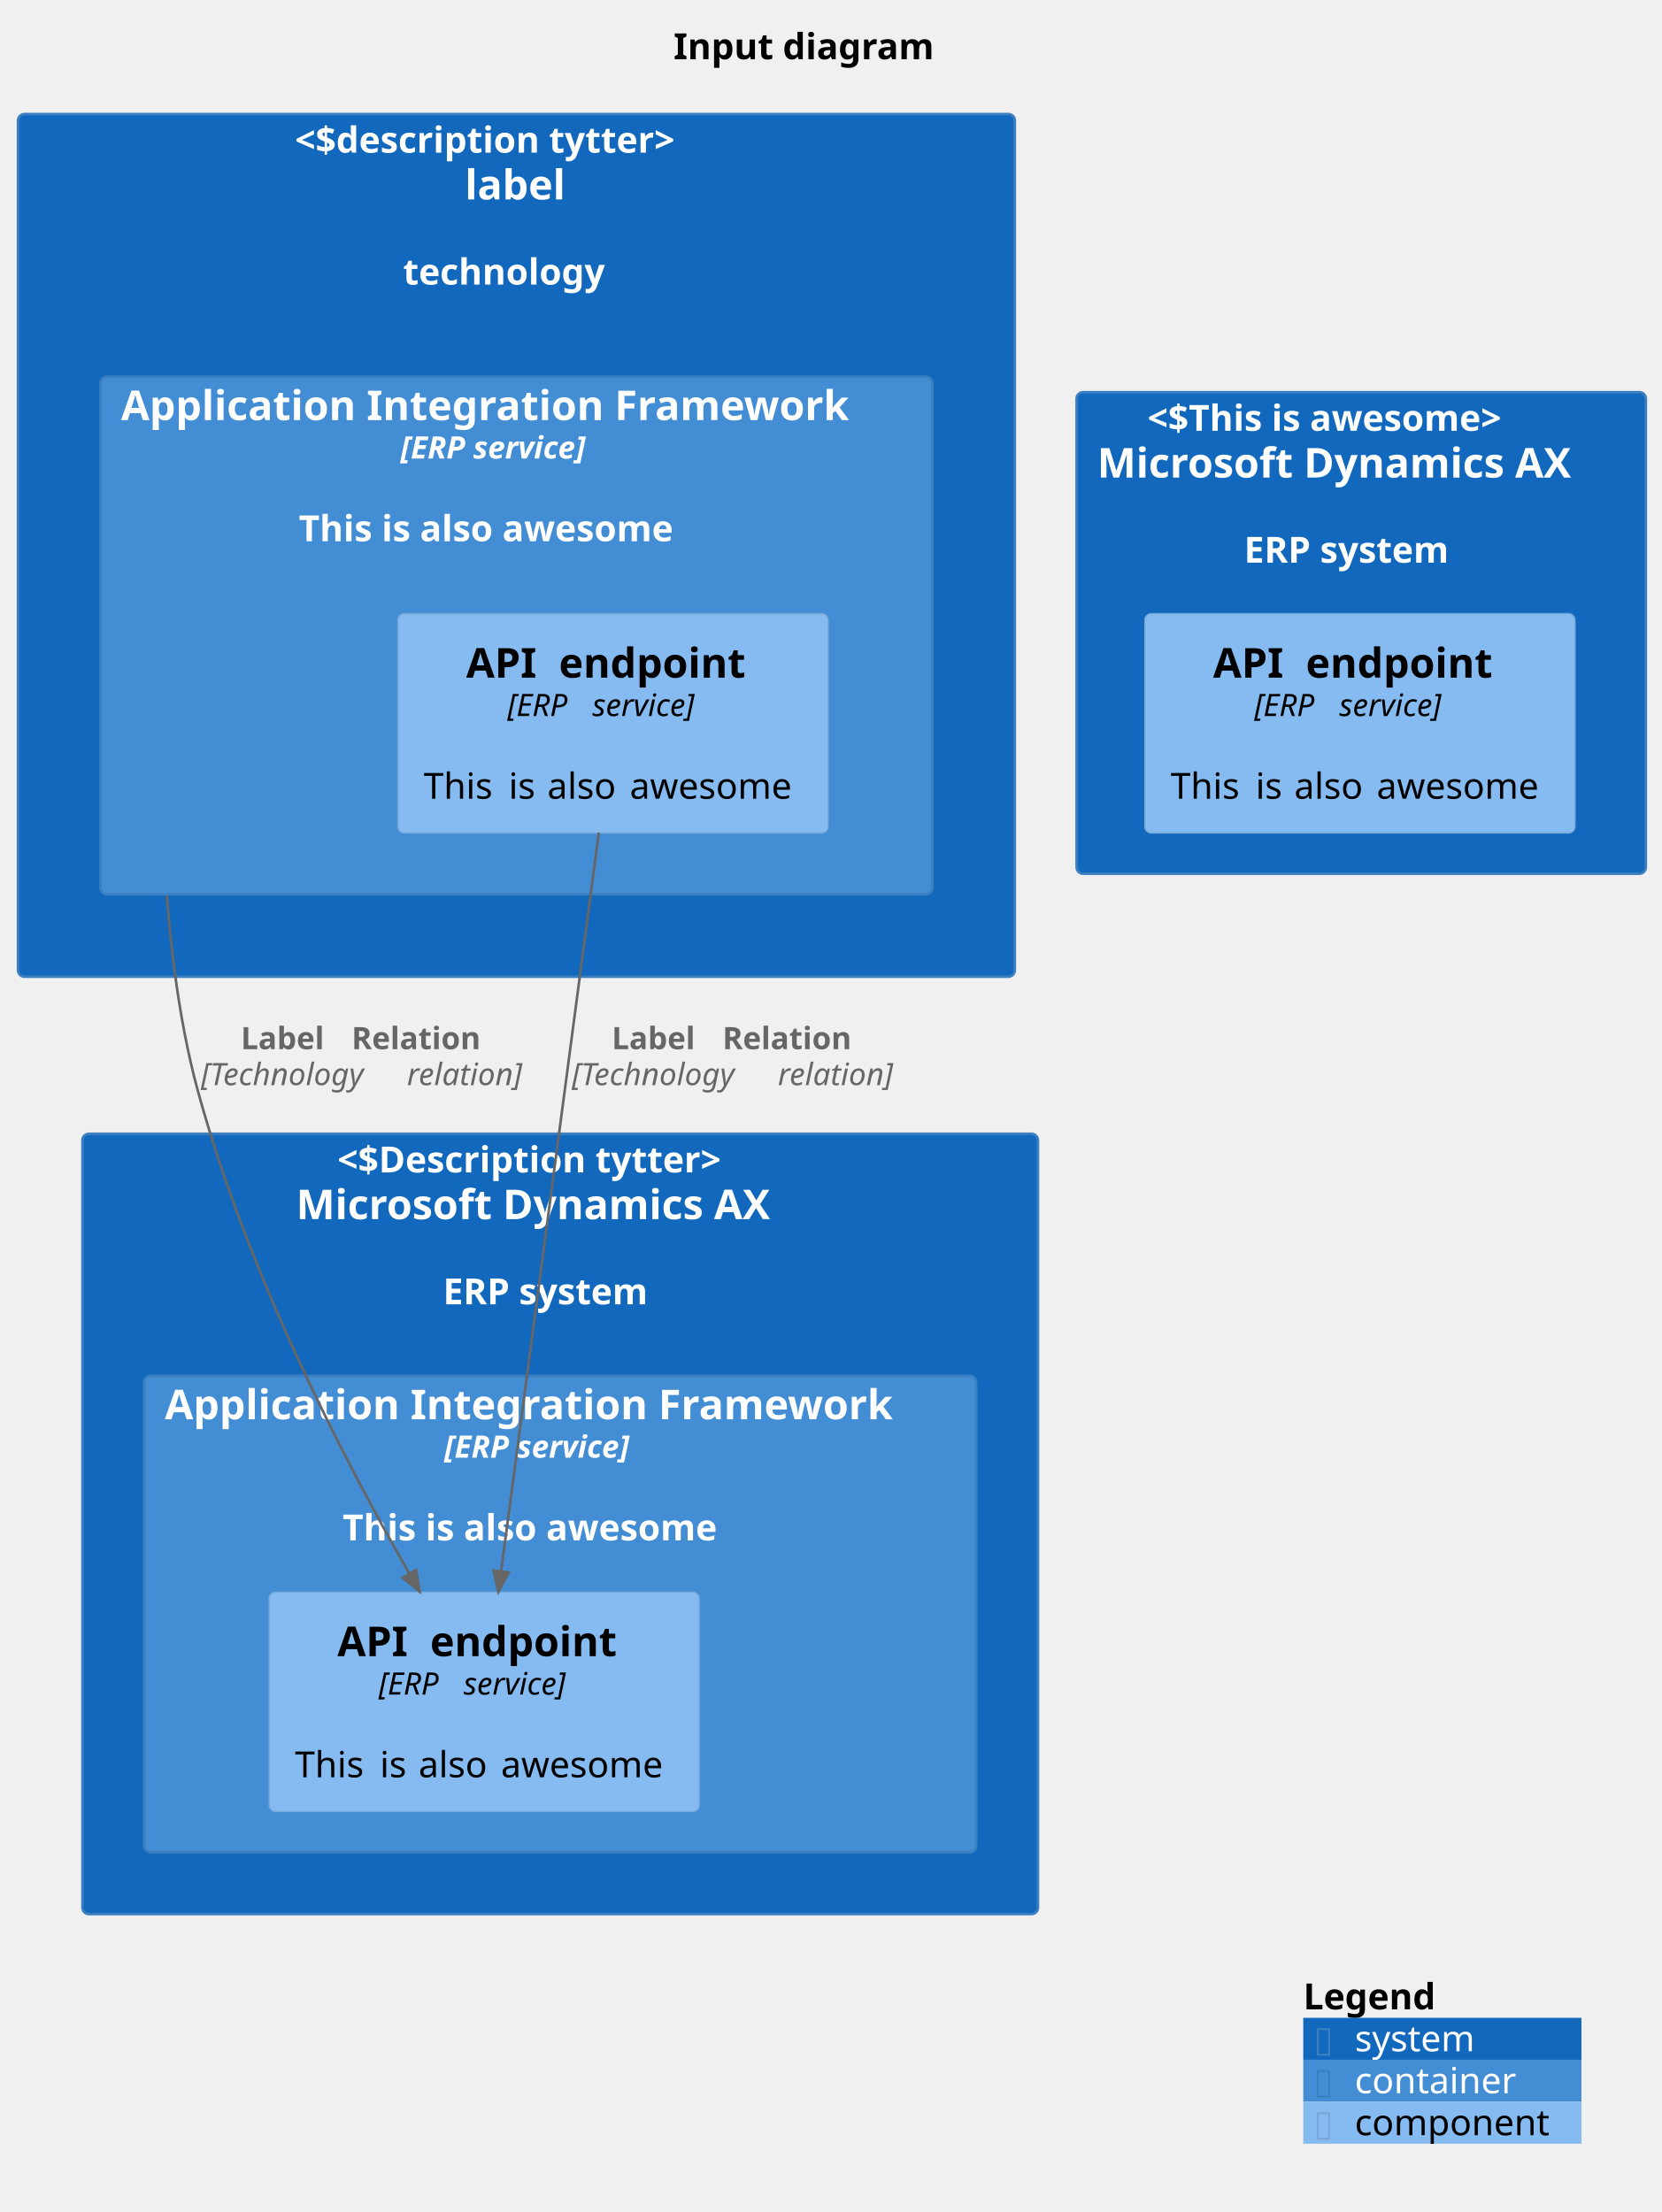
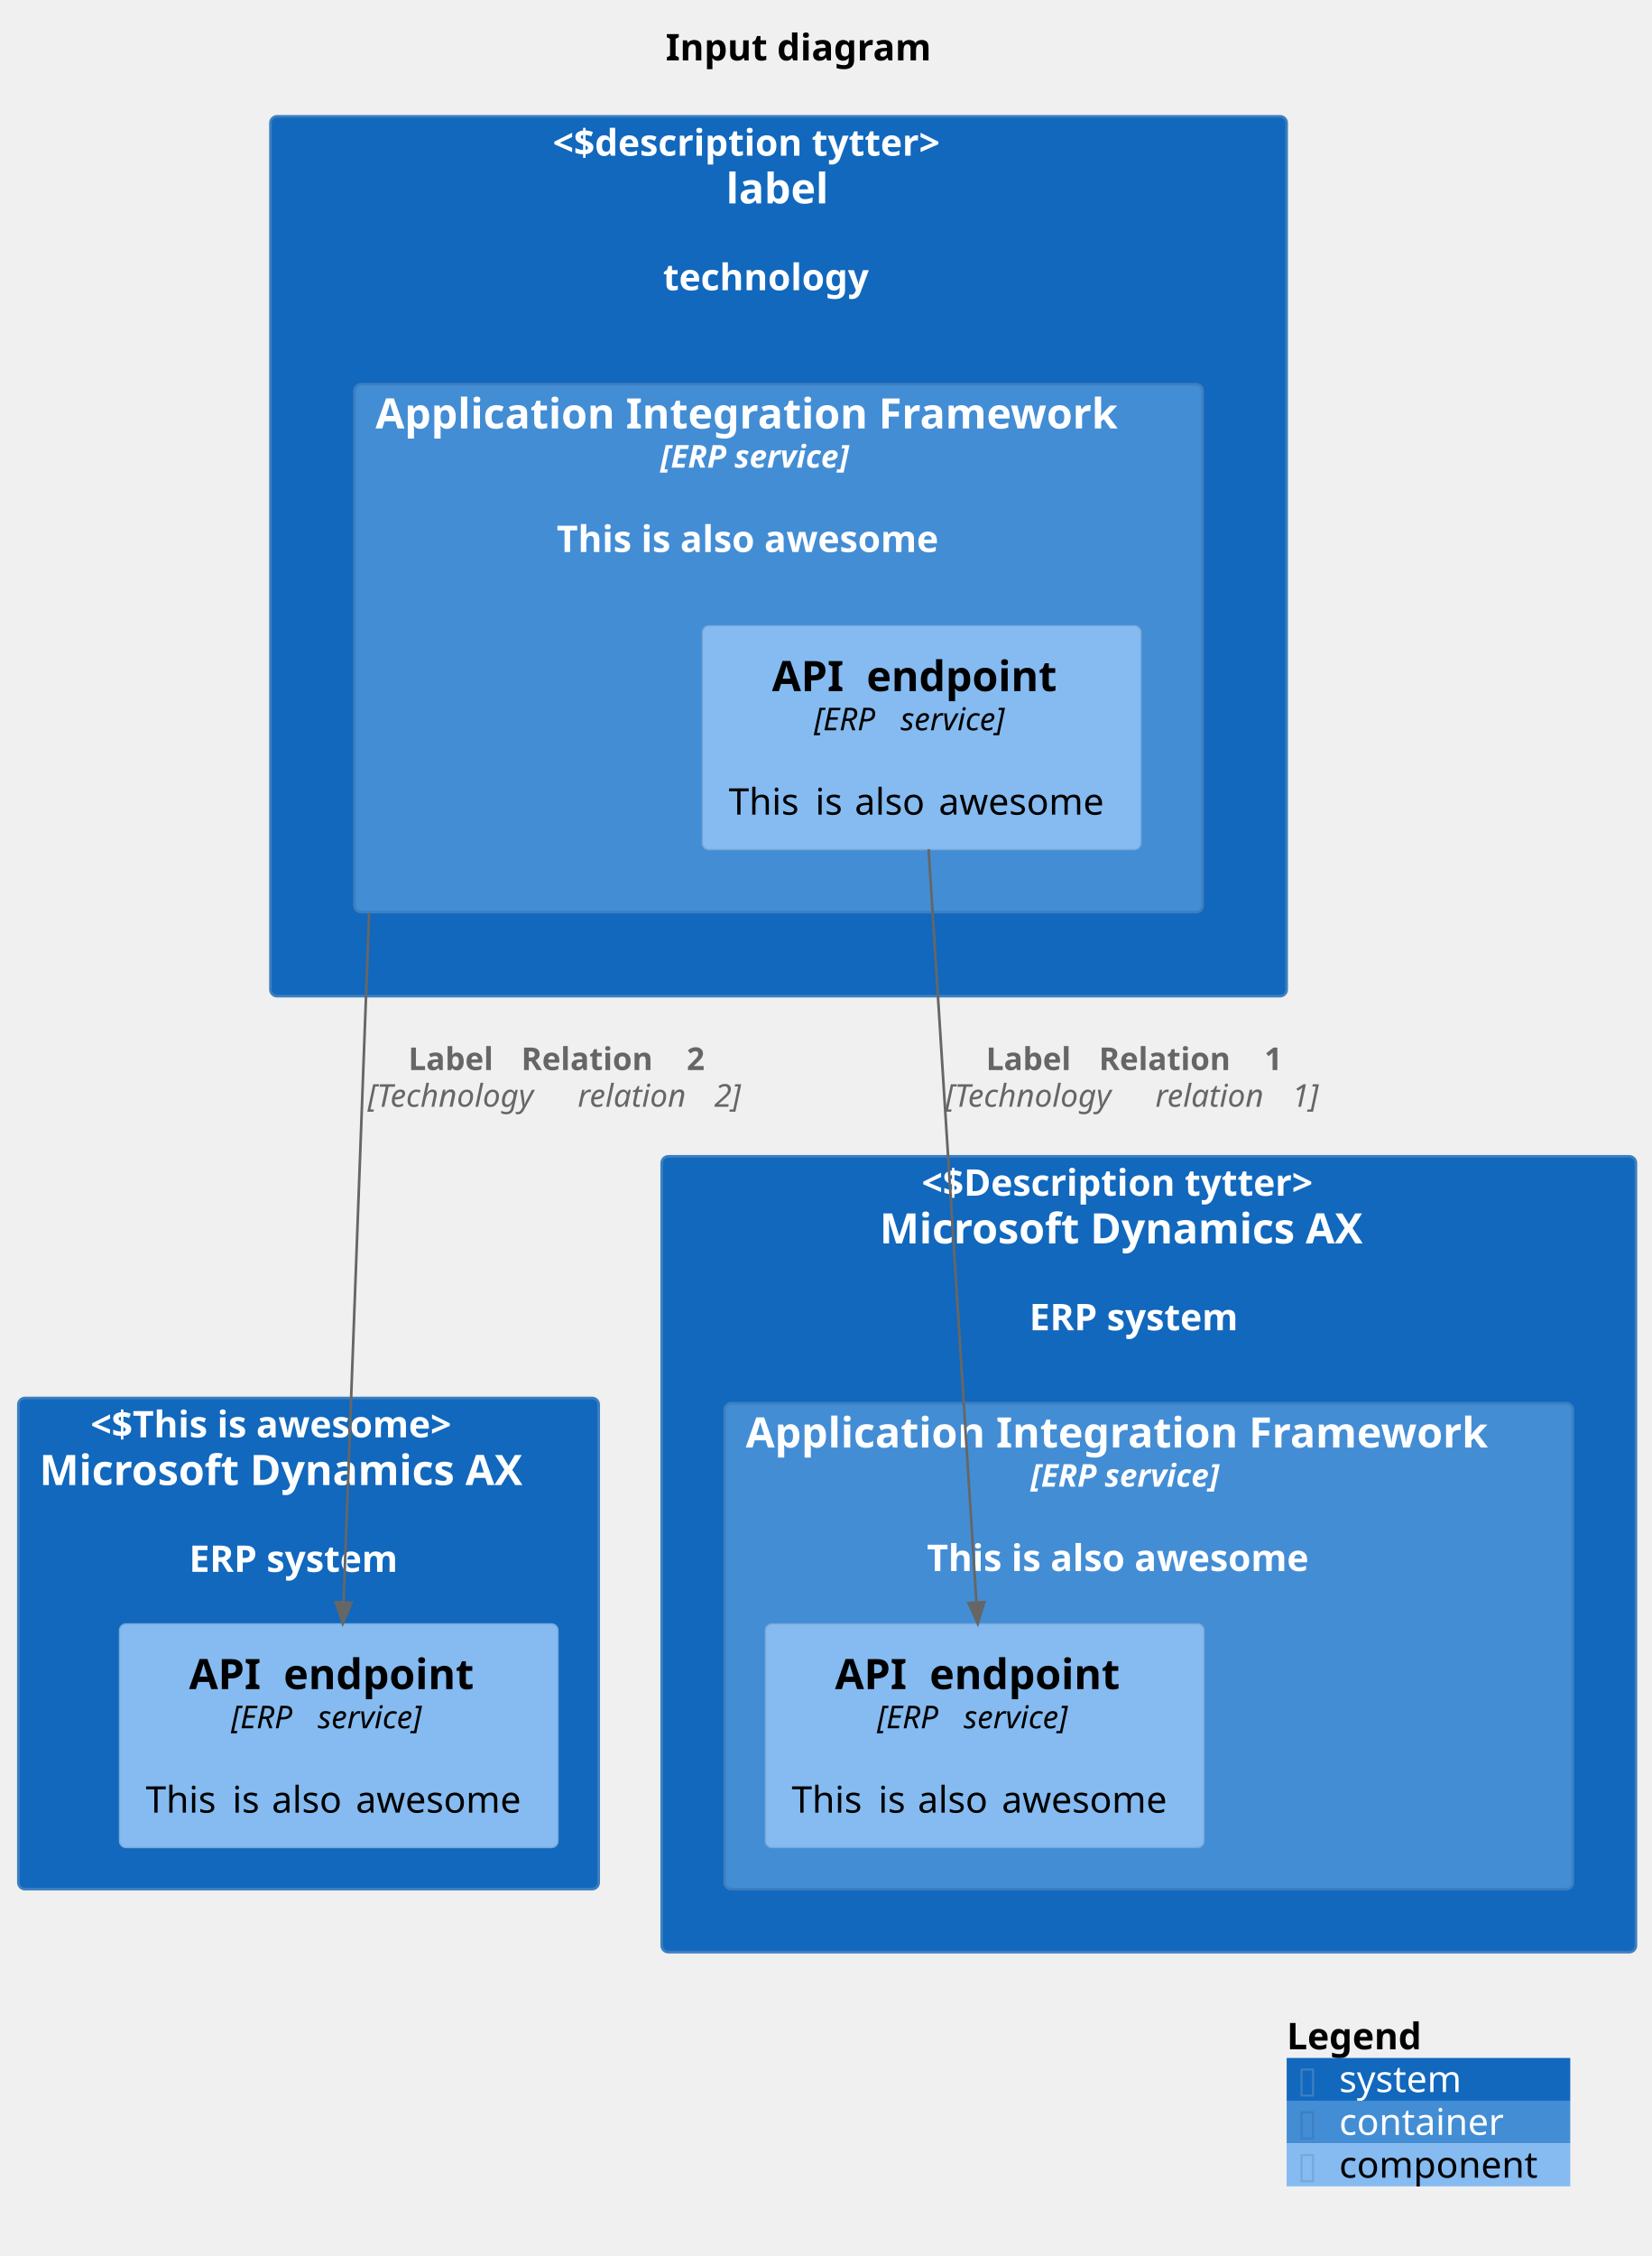
- <svg xmlns="http://www.w3.org/2000/svg" contentStyleType="text/css" height="859px" preserveAspectRatio="none" style="width:645px;height:859px;background:#FFFFFF;" version="1.1" viewBox="0 0 645 859" width="645px" zoomAndPan="magnify">
+ <svg xmlns="http://www.w3.org/2000/svg" contentStyleType="text/css" height="859px" preserveAspectRatio="none" style="width:629px;height:859px;background:#FFFFFF;" version="1.1" viewBox="0 0 629 859" width="629px" zoomAndPan="magnify">
  <defs />
  <g>
-     <text fill="#000000" font-family="sans-serif" font-size="14" font-weight="bold" lengthAdjust="spacing" textLength="108" x="261.5" y="22.995">Input diagram</text>
+     <text fill="#000000" font-family="sans-serif" font-size="14" font-weight="bold" lengthAdjust="spacing" textLength="108" x="253.5" y="22.995">Input diagram</text>
    <g id="cluster_AX">
-       <rect fill="#1168BD" height="335" rx="2.5" ry="2.5" style="stroke:#3C7FC0;stroke-width:1.0;" width="387" x="7" y="44.297" />
-       <text fill="#FFFFFF" font-family="sans-serif" font-size="14" font-weight="bold" lengthAdjust="spacing" textLength="172" x="114.5" y="59.292">&lt;$description tytter&gt;</text>
-       <text fill="#FFFFFF" font-family="sans-serif" font-size="16" font-weight="bold" lengthAdjust="spacing" textLength="40" x="180.5" y="77.445">label</text>
-       <text fill="#FFFFFF" font-family="sans-serif" font-size="14" font-weight="bold" lengthAdjust="spacing" textLength="5" x="198" y="94.214"> </text>
-       <text fill="#FFFFFF" font-family="sans-serif" font-size="14" font-weight="bold" lengthAdjust="spacing" textLength="88" x="156.5" y="110.511">technology</text>
+       <rect fill="#1168BD" height="335" rx="2.5" ry="2.5" style="stroke:#3C7FC0;stroke-width:1.0;" width="387" x="103" y="44.297" />
+       <text fill="#FFFFFF" font-family="sans-serif" font-size="14" font-weight="bold" lengthAdjust="spacing" textLength="172" x="210.5" y="59.292">&lt;$description tytter&gt;</text>
+       <text fill="#FFFFFF" font-family="sans-serif" font-size="16" font-weight="bold" lengthAdjust="spacing" textLength="40" x="276.5" y="77.445">label</text>
+       <text fill="#FFFFFF" font-family="sans-serif" font-size="14" font-weight="bold" lengthAdjust="spacing" textLength="5" x="294" y="94.214"> </text>
+       <text fill="#FFFFFF" font-family="sans-serif" font-size="14" font-weight="bold" lengthAdjust="spacing" textLength="88" x="252.5" y="110.511">technology</text>
    </g>
    <g id="cluster_AIF">
-       <rect fill="#438DD5" height="201" rx="2.5" ry="2.5" style="stroke:#3C7FC0;stroke-width:1.0;" width="323" x="39" y="146.297" />
-       <text fill="#FFFFFF" font-family="sans-serif" font-size="16" font-weight="bold" lengthAdjust="spacing" textLength="307" x="47" y="163.148">Application Integration Framework</text>
-       <text fill="#FFFFFF" font-family="sans-serif" font-size="12" font-style="italic" font-weight="bold" lengthAdjust="spacing" textLength="90" x="155.5" y="178.06">[ERP service]</text>
-       <text fill="#FFFFFF" font-family="sans-serif" font-size="14" font-weight="bold" lengthAdjust="spacing" textLength="5" x="198" y="193.886"> </text>
-       <text fill="#FFFFFF" font-family="sans-serif" font-size="14" font-weight="bold" lengthAdjust="spacing" textLength="169" x="116" y="210.183">This is also awesome</text>
+       <rect fill="#438DD5" height="201" rx="2.5" ry="2.5" style="stroke:#3C7FC0;stroke-width:1.0;" width="323" x="135" y="146.297" />
+       <text fill="#FFFFFF" font-family="sans-serif" font-size="16" font-weight="bold" lengthAdjust="spacing" textLength="307" x="143" y="163.148">Application Integration Framework</text>
+       <text fill="#FFFFFF" font-family="sans-serif" font-size="12" font-style="italic" font-weight="bold" lengthAdjust="spacing" textLength="90" x="251.5" y="178.06">[ERP service]</text>
+       <text fill="#FFFFFF" font-family="sans-serif" font-size="14" font-weight="bold" lengthAdjust="spacing" textLength="5" x="294" y="193.886"> </text>
+       <text fill="#FFFFFF" font-family="sans-serif" font-size="14" font-weight="bold" lengthAdjust="spacing" textLength="169" x="212" y="210.183">This is also awesome</text>
    </g>
    <g id="cluster_AX2">
-       <rect fill="#1168BD" height="303" rx="2.5" ry="2.5" style="stroke:#3C7FC0;stroke-width:1.0;" width="371" x="32" y="440.297" />
-       <text fill="#FFFFFF" font-family="sans-serif" font-size="14" font-weight="bold" lengthAdjust="spacing" textLength="173" x="131" y="455.292">&lt;$Description tytter&gt;</text>
-       <text fill="#FFFFFF" font-family="sans-serif" font-size="16" font-weight="bold" lengthAdjust="spacing" textLength="205" x="115" y="473.445">Microsoft Dynamics AX</text>
-       <text fill="#FFFFFF" font-family="sans-serif" font-size="14" font-weight="bold" lengthAdjust="spacing" textLength="5" x="215" y="490.214"> </text>
-       <text fill="#FFFFFF" font-family="sans-serif" font-size="14" font-weight="bold" lengthAdjust="spacing" textLength="91" x="172" y="506.511">ERP system</text>
+       <rect fill="#1168BD" height="303" rx="2.5" ry="2.5" style="stroke:#3C7FC0;stroke-width:1.0;" width="371" x="252" y="440.297" />
+       <text fill="#FFFFFF" font-family="sans-serif" font-size="14" font-weight="bold" lengthAdjust="spacing" textLength="173" x="351" y="455.292">&lt;$Description tytter&gt;</text>
+       <text fill="#FFFFFF" font-family="sans-serif" font-size="16" font-weight="bold" lengthAdjust="spacing" textLength="205" x="335" y="473.445">Microsoft Dynamics AX</text>
+       <text fill="#FFFFFF" font-family="sans-serif" font-size="14" font-weight="bold" lengthAdjust="spacing" textLength="5" x="435" y="490.214"> </text>
+       <text fill="#FFFFFF" font-family="sans-serif" font-size="14" font-weight="bold" lengthAdjust="spacing" textLength="91" x="392" y="506.511">ERP system</text>
    </g>
    <g id="cluster_AIF2">
-       <rect fill="#438DD5" height="185" rx="2.5" ry="2.5" style="stroke:#3C7FC0;stroke-width:1.0;" width="323" x="56" y="534.297" />
-       <text fill="#FFFFFF" font-family="sans-serif" font-size="16" font-weight="bold" lengthAdjust="spacing" textLength="307" x="64" y="551.148">Application Integration Framework</text>
-       <text fill="#FFFFFF" font-family="sans-serif" font-size="12" font-style="italic" font-weight="bold" lengthAdjust="spacing" textLength="90" x="172.5" y="566.061">[ERP service]</text>
-       <text fill="#FFFFFF" font-family="sans-serif" font-size="14" font-weight="bold" lengthAdjust="spacing" textLength="5" x="215" y="581.886"> </text>
-       <text fill="#FFFFFF" font-family="sans-serif" font-size="14" font-weight="bold" lengthAdjust="spacing" textLength="169" x="133" y="598.183">This is also awesome</text>
+       <rect fill="#438DD5" height="185" rx="2.5" ry="2.5" style="stroke:#3C7FC0;stroke-width:1.0;" width="323" x="276" y="534.297" />
+       <text fill="#FFFFFF" font-family="sans-serif" font-size="16" font-weight="bold" lengthAdjust="spacing" textLength="307" x="284" y="551.148">Application Integration Framework</text>
+       <text fill="#FFFFFF" font-family="sans-serif" font-size="12" font-style="italic" font-weight="bold" lengthAdjust="spacing" textLength="90" x="392.5" y="566.061">[ERP service]</text>
+       <text fill="#FFFFFF" font-family="sans-serif" font-size="14" font-weight="bold" lengthAdjust="spacing" textLength="5" x="435" y="581.886"> </text>
+       <text fill="#FFFFFF" font-family="sans-serif" font-size="14" font-weight="bold" lengthAdjust="spacing" textLength="169" x="353" y="598.183">This is also awesome</text>
    </g>
    <g id="cluster_AX3">
-       <rect fill="#1168BD" height="187" rx="2.5" ry="2.5" style="stroke:#3C7FC0;stroke-width:1.0;" width="221" x="418" y="152.297" />
-       <text fill="#FFFFFF" font-family="sans-serif" font-size="14" font-weight="bold" lengthAdjust="spacing" textLength="166" x="445.5" y="167.292">&lt;$This is awesome&gt;</text>
-       <text fill="#FFFFFF" font-family="sans-serif" font-size="16" font-weight="bold" lengthAdjust="spacing" textLength="205" x="426" y="185.445">Microsoft Dynamics AX</text>
-       <text fill="#FFFFFF" font-family="sans-serif" font-size="14" font-weight="bold" lengthAdjust="spacing" textLength="5" x="526" y="202.214"> </text>
-       <text fill="#FFFFFF" font-family="sans-serif" font-size="14" font-weight="bold" lengthAdjust="spacing" textLength="91" x="483" y="218.511">ERP system</text>
+       <rect fill="#1168BD" height="187" rx="2.5" ry="2.5" style="stroke:#3C7FC0;stroke-width:1.0;" width="221" x="7" y="532.297" />
+       <text fill="#FFFFFF" font-family="sans-serif" font-size="14" font-weight="bold" lengthAdjust="spacing" textLength="166" x="34.5" y="547.292">&lt;$This is awesome&gt;</text>
+       <text fill="#FFFFFF" font-family="sans-serif" font-size="16" font-weight="bold" lengthAdjust="spacing" textLength="205" x="15" y="565.445">Microsoft Dynamics AX</text>
+       <text fill="#FFFFFF" font-family="sans-serif" font-size="14" font-weight="bold" lengthAdjust="spacing" textLength="5" x="115" y="582.214"> </text>
+       <text fill="#FFFFFF" font-family="sans-serif" font-size="14" font-weight="bold" lengthAdjust="spacing" textLength="91" x="72" y="598.511">ERP system</text>
    </g>
    <g id="elem_END">
-       <rect fill="#85BBF0" height="85.188" rx="2.5" ry="2.5" style="stroke:#78A8D8;stroke-width:0.5;" width="167" x="154.5" y="238.297" />
-       <text fill="#000000" font-family="sans-serif" font-size="16" font-weight="bold" lengthAdjust="spacing" textLength="30" x="181" y="263.148">API</text>
-       <text fill="#000000" font-family="sans-serif" font-size="16" font-weight="bold" lengthAdjust="spacing" textLength="6" x="211" y="263.148"> </text>
-       <text fill="#000000" font-family="sans-serif" font-size="16" font-weight="bold" lengthAdjust="spacing" textLength="78" x="217" y="263.148">endpoint</text>
-       <text fill="#000000" font-family="sans-serif" font-size="12" font-style="italic" lengthAdjust="spacing" textLength="29" x="197" y="278.06">[ERP</text>
-       <text fill="#000000" font-family="sans-serif" font-size="12" font-style="italic" lengthAdjust="spacing" textLength="4" x="226" y="278.06"> </text>
-       <text fill="#000000" font-family="sans-serif" font-size="12" font-style="italic" lengthAdjust="spacing" textLength="49" x="230" y="278.06">service]</text>
-       <text fill="#000000" font-family="sans-serif" font-size="14" lengthAdjust="spacing" textLength="4" x="236" y="293.886"> </text>
-       <text fill="#000000" font-family="sans-serif" font-size="14" lengthAdjust="spacing" textLength="29" x="164.5" y="310.183">This</text>
-       <text fill="#000000" font-family="sans-serif" font-size="14" lengthAdjust="spacing" textLength="4" x="193.5" y="310.183"> </text>
-       <text fill="#000000" font-family="sans-serif" font-size="14" lengthAdjust="spacing" textLength="11" x="197.5" y="310.183">is</text>
-       <text fill="#000000" font-family="sans-serif" font-size="14" lengthAdjust="spacing" textLength="4" x="208.5" y="310.183"> </text>
-       <text fill="#000000" font-family="sans-serif" font-size="14" lengthAdjust="spacing" textLength="28" x="212.5" y="310.183">also</text>
-       <text fill="#000000" font-family="sans-serif" font-size="14" lengthAdjust="spacing" textLength="4" x="240.5" y="310.183"> </text>
-       <text fill="#000000" font-family="sans-serif" font-size="14" lengthAdjust="spacing" textLength="67" x="244.5" y="310.183">awesome</text>
+       <rect fill="#85BBF0" height="85.188" rx="2.5" ry="2.5" style="stroke:#78A8D8;stroke-width:0.5;" width="167" x="267.5" y="238.297" />
+       <text fill="#000000" font-family="sans-serif" font-size="16" font-weight="bold" lengthAdjust="spacing" textLength="30" x="294" y="263.148">API</text>
+       <text fill="#000000" font-family="sans-serif" font-size="16" font-weight="bold" lengthAdjust="spacing" textLength="6" x="324" y="263.148"> </text>
+       <text fill="#000000" font-family="sans-serif" font-size="16" font-weight="bold" lengthAdjust="spacing" textLength="78" x="330" y="263.148">endpoint</text>
+       <text fill="#000000" font-family="sans-serif" font-size="12" font-style="italic" lengthAdjust="spacing" textLength="29" x="310" y="278.06">[ERP</text>
+       <text fill="#000000" font-family="sans-serif" font-size="12" font-style="italic" lengthAdjust="spacing" textLength="4" x="339" y="278.06"> </text>
+       <text fill="#000000" font-family="sans-serif" font-size="12" font-style="italic" lengthAdjust="spacing" textLength="49" x="343" y="278.06">service]</text>
+       <text fill="#000000" font-family="sans-serif" font-size="14" lengthAdjust="spacing" textLength="4" x="349" y="293.886"> </text>
+       <text fill="#000000" font-family="sans-serif" font-size="14" lengthAdjust="spacing" textLength="29" x="277.5" y="310.183">This</text>
+       <text fill="#000000" font-family="sans-serif" font-size="14" lengthAdjust="spacing" textLength="4" x="306.5" y="310.183"> </text>
+       <text fill="#000000" font-family="sans-serif" font-size="14" lengthAdjust="spacing" textLength="11" x="310.5" y="310.183">is</text>
+       <text fill="#000000" font-family="sans-serif" font-size="14" lengthAdjust="spacing" textLength="4" x="321.5" y="310.183"> </text>
+       <text fill="#000000" font-family="sans-serif" font-size="14" lengthAdjust="spacing" textLength="28" x="325.5" y="310.183">also</text>
+       <text fill="#000000" font-family="sans-serif" font-size="14" lengthAdjust="spacing" textLength="4" x="353.5" y="310.183"> </text>
+       <text fill="#000000" font-family="sans-serif" font-size="14" lengthAdjust="spacing" textLength="67" x="357.5" y="310.183">awesome</text>
    </g>
    <g id="elem_END2">
-       <rect fill="#85BBF0" height="85.188" rx="2.5" ry="2.5" style="stroke:#78A8D8;stroke-width:0.5;" width="167" x="104.5" y="618.297" />
-       <text fill="#000000" font-family="sans-serif" font-size="16" font-weight="bold" lengthAdjust="spacing" textLength="30" x="131" y="643.148">API</text>
-       <text fill="#000000" font-family="sans-serif" font-size="16" font-weight="bold" lengthAdjust="spacing" textLength="6" x="161" y="643.148"> </text>
-       <text fill="#000000" font-family="sans-serif" font-size="16" font-weight="bold" lengthAdjust="spacing" textLength="78" x="167" y="643.148">endpoint</text>
-       <text fill="#000000" font-family="sans-serif" font-size="12" font-style="italic" lengthAdjust="spacing" textLength="29" x="147" y="658.061">[ERP</text>
-       <text fill="#000000" font-family="sans-serif" font-size="12" font-style="italic" lengthAdjust="spacing" textLength="4" x="176" y="658.061"> </text>
-       <text fill="#000000" font-family="sans-serif" font-size="12" font-style="italic" lengthAdjust="spacing" textLength="49" x="180" y="658.061">service]</text>
-       <text fill="#000000" font-family="sans-serif" font-size="14" lengthAdjust="spacing" textLength="4" x="186" y="673.886"> </text>
-       <text fill="#000000" font-family="sans-serif" font-size="14" lengthAdjust="spacing" textLength="29" x="114.5" y="690.183">This</text>
-       <text fill="#000000" font-family="sans-serif" font-size="14" lengthAdjust="spacing" textLength="4" x="143.5" y="690.183"> </text>
-       <text fill="#000000" font-family="sans-serif" font-size="14" lengthAdjust="spacing" textLength="11" x="147.5" y="690.183">is</text>
-       <text fill="#000000" font-family="sans-serif" font-size="14" lengthAdjust="spacing" textLength="4" x="158.5" y="690.183"> </text>
-       <text fill="#000000" font-family="sans-serif" font-size="14" lengthAdjust="spacing" textLength="28" x="162.5" y="690.183">also</text>
-       <text fill="#000000" font-family="sans-serif" font-size="14" lengthAdjust="spacing" textLength="4" x="190.5" y="690.183"> </text>
-       <text fill="#000000" font-family="sans-serif" font-size="14" lengthAdjust="spacing" textLength="67" x="194.5" y="690.183">awesome</text>
+       <rect fill="#85BBF0" height="85.188" rx="2.5" ry="2.5" style="stroke:#78A8D8;stroke-width:0.5;" width="167" x="291.5" y="618.297" />
+       <text fill="#000000" font-family="sans-serif" font-size="16" font-weight="bold" lengthAdjust="spacing" textLength="30" x="318" y="643.148">API</text>
+       <text fill="#000000" font-family="sans-serif" font-size="16" font-weight="bold" lengthAdjust="spacing" textLength="6" x="348" y="643.148"> </text>
+       <text fill="#000000" font-family="sans-serif" font-size="16" font-weight="bold" lengthAdjust="spacing" textLength="78" x="354" y="643.148">endpoint</text>
+       <text fill="#000000" font-family="sans-serif" font-size="12" font-style="italic" lengthAdjust="spacing" textLength="29" x="334" y="658.061">[ERP</text>
+       <text fill="#000000" font-family="sans-serif" font-size="12" font-style="italic" lengthAdjust="spacing" textLength="4" x="363" y="658.061"> </text>
+       <text fill="#000000" font-family="sans-serif" font-size="12" font-style="italic" lengthAdjust="spacing" textLength="49" x="367" y="658.061">service]</text>
+       <text fill="#000000" font-family="sans-serif" font-size="14" lengthAdjust="spacing" textLength="4" x="373" y="673.886"> </text>
+       <text fill="#000000" font-family="sans-serif" font-size="14" lengthAdjust="spacing" textLength="29" x="301.5" y="690.183">This</text>
+       <text fill="#000000" font-family="sans-serif" font-size="14" lengthAdjust="spacing" textLength="4" x="330.5" y="690.183"> </text>
+       <text fill="#000000" font-family="sans-serif" font-size="14" lengthAdjust="spacing" textLength="11" x="334.5" y="690.183">is</text>
+       <text fill="#000000" font-family="sans-serif" font-size="14" lengthAdjust="spacing" textLength="4" x="345.5" y="690.183"> </text>
+       <text fill="#000000" font-family="sans-serif" font-size="14" lengthAdjust="spacing" textLength="28" x="349.5" y="690.183">also</text>
+       <text fill="#000000" font-family="sans-serif" font-size="14" lengthAdjust="spacing" textLength="4" x="377.5" y="690.183"> </text>
+       <text fill="#000000" font-family="sans-serif" font-size="14" lengthAdjust="spacing" textLength="67" x="381.5" y="690.183">awesome</text>
    </g>
    <g id="elem_END3">
-       <rect fill="#85BBF0" height="85.188" rx="2.5" ry="2.5" style="stroke:#78A8D8;stroke-width:0.5;" width="167" x="444.5" y="238.297" />
-       <text fill="#000000" font-family="sans-serif" font-size="16" font-weight="bold" lengthAdjust="spacing" textLength="30" x="471" y="263.148">API</text>
-       <text fill="#000000" font-family="sans-serif" font-size="16" font-weight="bold" lengthAdjust="spacing" textLength="6" x="501" y="263.148"> </text>
-       <text fill="#000000" font-family="sans-serif" font-size="16" font-weight="bold" lengthAdjust="spacing" textLength="78" x="507" y="263.148">endpoint</text>
-       <text fill="#000000" font-family="sans-serif" font-size="12" font-style="italic" lengthAdjust="spacing" textLength="29" x="487" y="278.06">[ERP</text>
-       <text fill="#000000" font-family="sans-serif" font-size="12" font-style="italic" lengthAdjust="spacing" textLength="4" x="516" y="278.06"> </text>
-       <text fill="#000000" font-family="sans-serif" font-size="12" font-style="italic" lengthAdjust="spacing" textLength="49" x="520" y="278.06">service]</text>
-       <text fill="#000000" font-family="sans-serif" font-size="14" lengthAdjust="spacing" textLength="4" x="526" y="293.886"> </text>
-       <text fill="#000000" font-family="sans-serif" font-size="14" lengthAdjust="spacing" textLength="29" x="454.5" y="310.183">This</text>
-       <text fill="#000000" font-family="sans-serif" font-size="14" lengthAdjust="spacing" textLength="4" x="483.5" y="310.183"> </text>
-       <text fill="#000000" font-family="sans-serif" font-size="14" lengthAdjust="spacing" textLength="11" x="487.5" y="310.183">is</text>
-       <text fill="#000000" font-family="sans-serif" font-size="14" lengthAdjust="spacing" textLength="4" x="498.5" y="310.183"> </text>
-       <text fill="#000000" font-family="sans-serif" font-size="14" lengthAdjust="spacing" textLength="28" x="502.5" y="310.183">also</text>
-       <text fill="#000000" font-family="sans-serif" font-size="14" lengthAdjust="spacing" textLength="4" x="530.5" y="310.183"> </text>
-       <text fill="#000000" font-family="sans-serif" font-size="14" lengthAdjust="spacing" textLength="67" x="534.5" y="310.183">awesome</text>
+       <rect fill="#85BBF0" height="85.188" rx="2.5" ry="2.5" style="stroke:#78A8D8;stroke-width:0.5;" width="167" x="45.5" y="618.297" />
+       <text fill="#000000" font-family="sans-serif" font-size="16" font-weight="bold" lengthAdjust="spacing" textLength="30" x="72" y="643.148">API</text>
+       <text fill="#000000" font-family="sans-serif" font-size="16" font-weight="bold" lengthAdjust="spacing" textLength="6" x="102" y="643.148"> </text>
+       <text fill="#000000" font-family="sans-serif" font-size="16" font-weight="bold" lengthAdjust="spacing" textLength="78" x="108" y="643.148">endpoint</text>
+       <text fill="#000000" font-family="sans-serif" font-size="12" font-style="italic" lengthAdjust="spacing" textLength="29" x="88" y="658.061">[ERP</text>
+       <text fill="#000000" font-family="sans-serif" font-size="12" font-style="italic" lengthAdjust="spacing" textLength="4" x="117" y="658.061"> </text>
+       <text fill="#000000" font-family="sans-serif" font-size="12" font-style="italic" lengthAdjust="spacing" textLength="49" x="121" y="658.061">service]</text>
+       <text fill="#000000" font-family="sans-serif" font-size="14" lengthAdjust="spacing" textLength="4" x="127" y="673.886"> </text>
+       <text fill="#000000" font-family="sans-serif" font-size="14" lengthAdjust="spacing" textLength="29" x="55.5" y="690.183">This</text>
+       <text fill="#000000" font-family="sans-serif" font-size="14" lengthAdjust="spacing" textLength="4" x="84.5" y="690.183"> </text>
+       <text fill="#000000" font-family="sans-serif" font-size="14" lengthAdjust="spacing" textLength="11" x="88.5" y="690.183">is</text>
+       <text fill="#000000" font-family="sans-serif" font-size="14" lengthAdjust="spacing" textLength="4" x="99.5" y="690.183"> </text>
+       <text fill="#000000" font-family="sans-serif" font-size="14" lengthAdjust="spacing" textLength="28" x="103.5" y="690.183">also</text>
+       <text fill="#000000" font-family="sans-serif" font-size="14" lengthAdjust="spacing" textLength="4" x="131.5" y="690.183"> </text>
+       <text fill="#000000" font-family="sans-serif" font-size="14" lengthAdjust="spacing" textLength="67" x="135.5" y="690.183">awesome</text>
    </g>
    <g id="link_END_END2">
-       <path d="M232.51,323.327 C222.89,396.017 204.169,537.526 194.549,610.266 " fill="none" id="END-to-END2" style="stroke:#666666;stroke-width:1.0;" />
-       <polygon fill="#666666" points="193.5,618.197,197.523,610.659,191.575,609.873,193.5,618.197" style="stroke:#666666;stroke-width:1.0;" />
-       <text fill="#666666" font-family="sans-serif" font-size="12" font-weight="bold" lengthAdjust="spacing" textLength="39" x="237.5" y="407.435">Label</text>
-       <text fill="#666666" font-family="sans-serif" font-size="12" font-weight="bold" lengthAdjust="spacing" textLength="4" x="276.5" y="407.435"> </text>
-       <text fill="#666666" font-family="sans-serif" font-size="12" font-weight="bold" lengthAdjust="spacing" textLength="59" x="280.5" y="407.435">Relation</text>
-       <text fill="#666666" font-family="sans-serif" font-size="12" font-style="italic" lengthAdjust="spacing" textLength="76" x="222" y="421.404">[Technology</text>
-       <text fill="#666666" font-family="sans-serif" font-size="12" font-style="italic" lengthAdjust="spacing" textLength="4" x="298" y="421.404"> </text>
-       <text fill="#666666" font-family="sans-serif" font-size="12" font-style="italic" lengthAdjust="spacing" textLength="53" x="302" y="421.404">relation]</text>
+       <path d="M353.64,323.327 C358.25,396.017 367.233,537.473 371.853,610.213 " fill="none" id="END-to-END2" style="stroke:#666666;stroke-width:1.0;" />
+       <polygon fill="#666666" points="372.36,618.197,374.847,610.023,368.859,610.403,372.36,618.197" style="stroke:#666666;stroke-width:1.0;" />
+       <text fill="#666666" font-family="sans-serif" font-size="12" font-weight="bold" lengthAdjust="spacing" textLength="39" x="375.5" y="407.435">Label</text>
+       <text fill="#666666" font-family="sans-serif" font-size="12" font-weight="bold" lengthAdjust="spacing" textLength="4" x="414.5" y="407.435"> </text>
+       <text fill="#666666" font-family="sans-serif" font-size="12" font-weight="bold" lengthAdjust="spacing" textLength="59" x="418.5" y="407.435">Relation</text>
+       <text fill="#666666" font-family="sans-serif" font-size="12" font-weight="bold" lengthAdjust="spacing" textLength="4" x="477.5" y="407.435"> </text>
+       <text fill="#666666" font-family="sans-serif" font-size="12" font-weight="bold" lengthAdjust="spacing" textLength="8" x="481.5" y="407.435">1</text>
+       <text fill="#666666" font-family="sans-serif" font-size="12" font-style="italic" lengthAdjust="spacing" textLength="76" x="360" y="421.404">[Technology</text>
+       <text fill="#666666" font-family="sans-serif" font-size="12" font-style="italic" lengthAdjust="spacing" textLength="4" x="436" y="421.404"> </text>
+       <text fill="#666666" font-family="sans-serif" font-size="12" font-style="italic" lengthAdjust="spacing" textLength="48" x="440" y="421.404">relation</text>
+       <text fill="#666666" font-family="sans-serif" font-size="12" font-style="italic" lengthAdjust="spacing" textLength="4" x="488" y="421.404"> </text>
+       <text fill="#666666" font-family="sans-serif" font-size="12" font-style="italic" lengthAdjust="spacing" textLength="13" x="492" y="421.404">1]</text>
    </g>
-     <g id="link_AIF_END2">
-       <path d="M64.761,347.652 C64.906,349.53 65.06,351.427 65.225,353.341 C65.887,360.996 66.721,368.915 67.771,376.911 C69.872,392.902 72.835,409.199 77,424.297 C96.71,495.757 132.745,565.365 158.965,611.154 " fill="none" id="AIF-to-END2" style="stroke:#666666;stroke-width:1.0;" />
-       <polygon fill="#666666" points="162.94,618.097,161.568,609.664,156.361,612.645,162.94,618.097" style="stroke:#666666;stroke-width:1.0;" />
-       <text fill="#666666" font-family="sans-serif" font-size="12" font-weight="bold" lengthAdjust="spacing" textLength="39" x="93.5" y="407.435">Label</text>
-       <text fill="#666666" font-family="sans-serif" font-size="12" font-weight="bold" lengthAdjust="spacing" textLength="4" x="132.5" y="407.435"> </text>
-       <text fill="#666666" font-family="sans-serif" font-size="12" font-weight="bold" lengthAdjust="spacing" textLength="59" x="136.5" y="407.435">Relation</text>
-       <text fill="#666666" font-family="sans-serif" font-size="12" font-style="italic" lengthAdjust="spacing" textLength="76" x="78" y="421.404">[Technology</text>
-       <text fill="#666666" font-family="sans-serif" font-size="12" font-style="italic" lengthAdjust="spacing" textLength="4" x="154" y="421.404"> </text>
-       <text fill="#666666" font-family="sans-serif" font-size="12" font-style="italic" lengthAdjust="spacing" textLength="53" x="158" y="421.404">relation]</text>
+     <g id="link_AIF_END3">
+       <path d="M140.564,347.651 C140.497,349.461 140.429,351.299 140.36,353.162 C140.222,356.887 140.08,360.714 139.935,364.631 C139.354,380.299 138.721,397.407 138.06,415.239 C135.417,486.569 132.642,561.492 130.837,610.142 " fill="none" id="AIF-to-END3" style="stroke:#666666;stroke-width:1.0;" />
+       <polygon fill="#666666" points="130.54,618.137,133.834,610.254,127.839,610.031,130.54,618.137" style="stroke:#666666;stroke-width:1.0;" />
+       <text fill="#666666" font-family="sans-serif" font-size="12" font-weight="bold" lengthAdjust="spacing" textLength="39" x="155.5" y="407.435">Label</text>
+       <text fill="#666666" font-family="sans-serif" font-size="12" font-weight="bold" lengthAdjust="spacing" textLength="4" x="194.5" y="407.435"> </text>
+       <text fill="#666666" font-family="sans-serif" font-size="12" font-weight="bold" lengthAdjust="spacing" textLength="59" x="198.5" y="407.435">Relation</text>
+       <text fill="#666666" font-family="sans-serif" font-size="12" font-weight="bold" lengthAdjust="spacing" textLength="4" x="257.5" y="407.435"> </text>
+       <text fill="#666666" font-family="sans-serif" font-size="12" font-weight="bold" lengthAdjust="spacing" textLength="8" x="261.5" y="407.435">2</text>
+       <text fill="#666666" font-family="sans-serif" font-size="12" font-style="italic" lengthAdjust="spacing" textLength="76" x="140" y="421.404">[Technology</text>
+       <text fill="#666666" font-family="sans-serif" font-size="12" font-style="italic" lengthAdjust="spacing" textLength="4" x="216" y="421.404"> </text>
+       <text fill="#666666" font-family="sans-serif" font-size="12" font-style="italic" lengthAdjust="spacing" textLength="48" x="220" y="421.404">relation</text>
+       <text fill="#666666" font-family="sans-serif" font-size="12" font-style="italic" lengthAdjust="spacing" textLength="4" x="268" y="421.404"> </text>
+       <text fill="#666666" font-family="sans-serif" font-size="12" font-style="italic" lengthAdjust="spacing" textLength="13" x="272" y="421.404">2]</text>
    </g>
-     <rect fill="none" height="16.297" style="stroke:none;stroke-width:1.0;" width="108" x="506" y="767.297" />
-     <text fill="#000000" font-family="sans-serif" font-size="14" font-weight="bold" lengthAdjust="spacing" textLength="59" x="506" y="780.292">Legend</text>
-     <text fill="#FFFFFF" font-family="sans-serif" font-size="14" lengthAdjust="spacing" textLength="4" x="565" y="780.292"> </text>
-     <rect fill="#1168BD" height="16.297" style="stroke:none;stroke-width:1.0;" width="108" x="506" y="783.594" />
-     <text fill="#3C7FC0" font-family="sans-serif" font-size="14" lengthAdjust="spacing" textLength="8" x="510" y="796.589">▯</text>
-     <text fill="#FFFFFF" font-family="sans-serif" font-size="14" lengthAdjust="spacing" textLength="4" x="518" y="796.589"> </text>
-     <text fill="#FFFFFF" font-family="sans-serif" font-size="14" lengthAdjust="spacing" textLength="50" x="526" y="796.589">system</text>
-     <text fill="#FFFFFF" font-family="sans-serif" font-size="14" lengthAdjust="spacing" textLength="4" x="580" y="796.589"> </text>
-     <rect fill="#438DD5" height="16.297" style="stroke:none;stroke-width:1.0;" width="108" x="506" y="799.891" />
-     <text fill="#3C7FC0" font-family="sans-serif" font-size="14" lengthAdjust="spacing" textLength="8" x="510" y="812.886">▯</text>
-     <text fill="#FFFFFF" font-family="sans-serif" font-size="14" lengthAdjust="spacing" textLength="4" x="518" y="812.886"> </text>
-     <text fill="#FFFFFF" font-family="sans-serif" font-size="14" lengthAdjust="spacing" textLength="65" x="526" y="812.886">container</text>
-     <text fill="#FFFFFF" font-family="sans-serif" font-size="14" lengthAdjust="spacing" textLength="4" x="595" y="812.886"> </text>
-     <rect fill="#85BBF0" height="16.297" style="stroke:none;stroke-width:1.0;" width="108" x="506" y="816.188" />
-     <text fill="#78A8D8" font-family="sans-serif" font-size="14" lengthAdjust="spacing" textLength="8" x="510" y="829.183">▯</text>
-     <text fill="#FFFFFF" font-family="sans-serif" font-size="14" lengthAdjust="spacing" textLength="4" x="518" y="829.183"> </text>
-     <text fill="#000000" font-family="sans-serif" font-size="14" lengthAdjust="spacing" textLength="80" x="526" y="829.183">component</text>
-     <text fill="#FFFFFF" font-family="sans-serif" font-size="14" lengthAdjust="spacing" textLength="4" x="610" y="829.183"> </text>
-     <line style="stroke:none;stroke-width:1.0;" x1="506" x2="614" y1="767.297" y2="767.297" />
-     <line style="stroke:none;stroke-width:1.0;" x1="506" x2="614" y1="783.594" y2="783.594" />
-     <line style="stroke:none;stroke-width:1.0;" x1="506" x2="614" y1="799.891" y2="799.891" />
-     <line style="stroke:none;stroke-width:1.0;" x1="506" x2="614" y1="816.188" y2="816.188" />
-     <line style="stroke:none;stroke-width:1.0;" x1="506" x2="614" y1="832.484" y2="832.484" />
-     <line style="stroke:none;stroke-width:1.0;" x1="506" x2="506" y1="767.297" y2="832.484" />
-     <line style="stroke:none;stroke-width:1.0;" x1="614" x2="614" y1="767.297" y2="832.484" />
+     <rect fill="none" height="16.297" style="stroke:none;stroke-width:1.0;" width="108" x="490" y="767.297" />
+     <text fill="#000000" font-family="sans-serif" font-size="14" font-weight="bold" lengthAdjust="spacing" textLength="59" x="490" y="780.292">Legend</text>
+     <text fill="#FFFFFF" font-family="sans-serif" font-size="14" lengthAdjust="spacing" textLength="4" x="549" y="780.292"> </text>
+     <rect fill="#1168BD" height="16.297" style="stroke:none;stroke-width:1.0;" width="108" x="490" y="783.594" />
+     <text fill="#3C7FC0" font-family="sans-serif" font-size="14" lengthAdjust="spacing" textLength="8" x="494" y="796.589">▯</text>
+     <text fill="#FFFFFF" font-family="sans-serif" font-size="14" lengthAdjust="spacing" textLength="4" x="502" y="796.589"> </text>
+     <text fill="#FFFFFF" font-family="sans-serif" font-size="14" lengthAdjust="spacing" textLength="50" x="510" y="796.589">system</text>
+     <text fill="#FFFFFF" font-family="sans-serif" font-size="14" lengthAdjust="spacing" textLength="4" x="564" y="796.589"> </text>
+     <rect fill="#438DD5" height="16.297" style="stroke:none;stroke-width:1.0;" width="108" x="490" y="799.891" />
+     <text fill="#3C7FC0" font-family="sans-serif" font-size="14" lengthAdjust="spacing" textLength="8" x="494" y="812.886">▯</text>
+     <text fill="#FFFFFF" font-family="sans-serif" font-size="14" lengthAdjust="spacing" textLength="4" x="502" y="812.886"> </text>
+     <text fill="#FFFFFF" font-family="sans-serif" font-size="14" lengthAdjust="spacing" textLength="65" x="510" y="812.886">container</text>
+     <text fill="#FFFFFF" font-family="sans-serif" font-size="14" lengthAdjust="spacing" textLength="4" x="579" y="812.886"> </text>
+     <rect fill="#85BBF0" height="16.297" style="stroke:none;stroke-width:1.0;" width="108" x="490" y="816.188" />
+     <text fill="#78A8D8" font-family="sans-serif" font-size="14" lengthAdjust="spacing" textLength="8" x="494" y="829.183">▯</text>
+     <text fill="#FFFFFF" font-family="sans-serif" font-size="14" lengthAdjust="spacing" textLength="4" x="502" y="829.183"> </text>
+     <text fill="#000000" font-family="sans-serif" font-size="14" lengthAdjust="spacing" textLength="80" x="510" y="829.183">component</text>
+     <text fill="#FFFFFF" font-family="sans-serif" font-size="14" lengthAdjust="spacing" textLength="4" x="594" y="829.183"> </text>
+     <line style="stroke:none;stroke-width:1.0;" x1="490" x2="598" y1="767.297" y2="767.297" />
+     <line style="stroke:none;stroke-width:1.0;" x1="490" x2="598" y1="783.594" y2="783.594" />
+     <line style="stroke:none;stroke-width:1.0;" x1="490" x2="598" y1="799.891" y2="799.891" />
+     <line style="stroke:none;stroke-width:1.0;" x1="490" x2="598" y1="816.188" y2="816.188" />
+     <line style="stroke:none;stroke-width:1.0;" x1="490" x2="598" y1="832.484" y2="832.484" />
+     <line style="stroke:none;stroke-width:1.0;" x1="490" x2="490" y1="767.297" y2="832.484" />
+     <line style="stroke:none;stroke-width:1.0;" x1="598" x2="598" y1="767.297" y2="832.484" />
  </g>
</svg>
